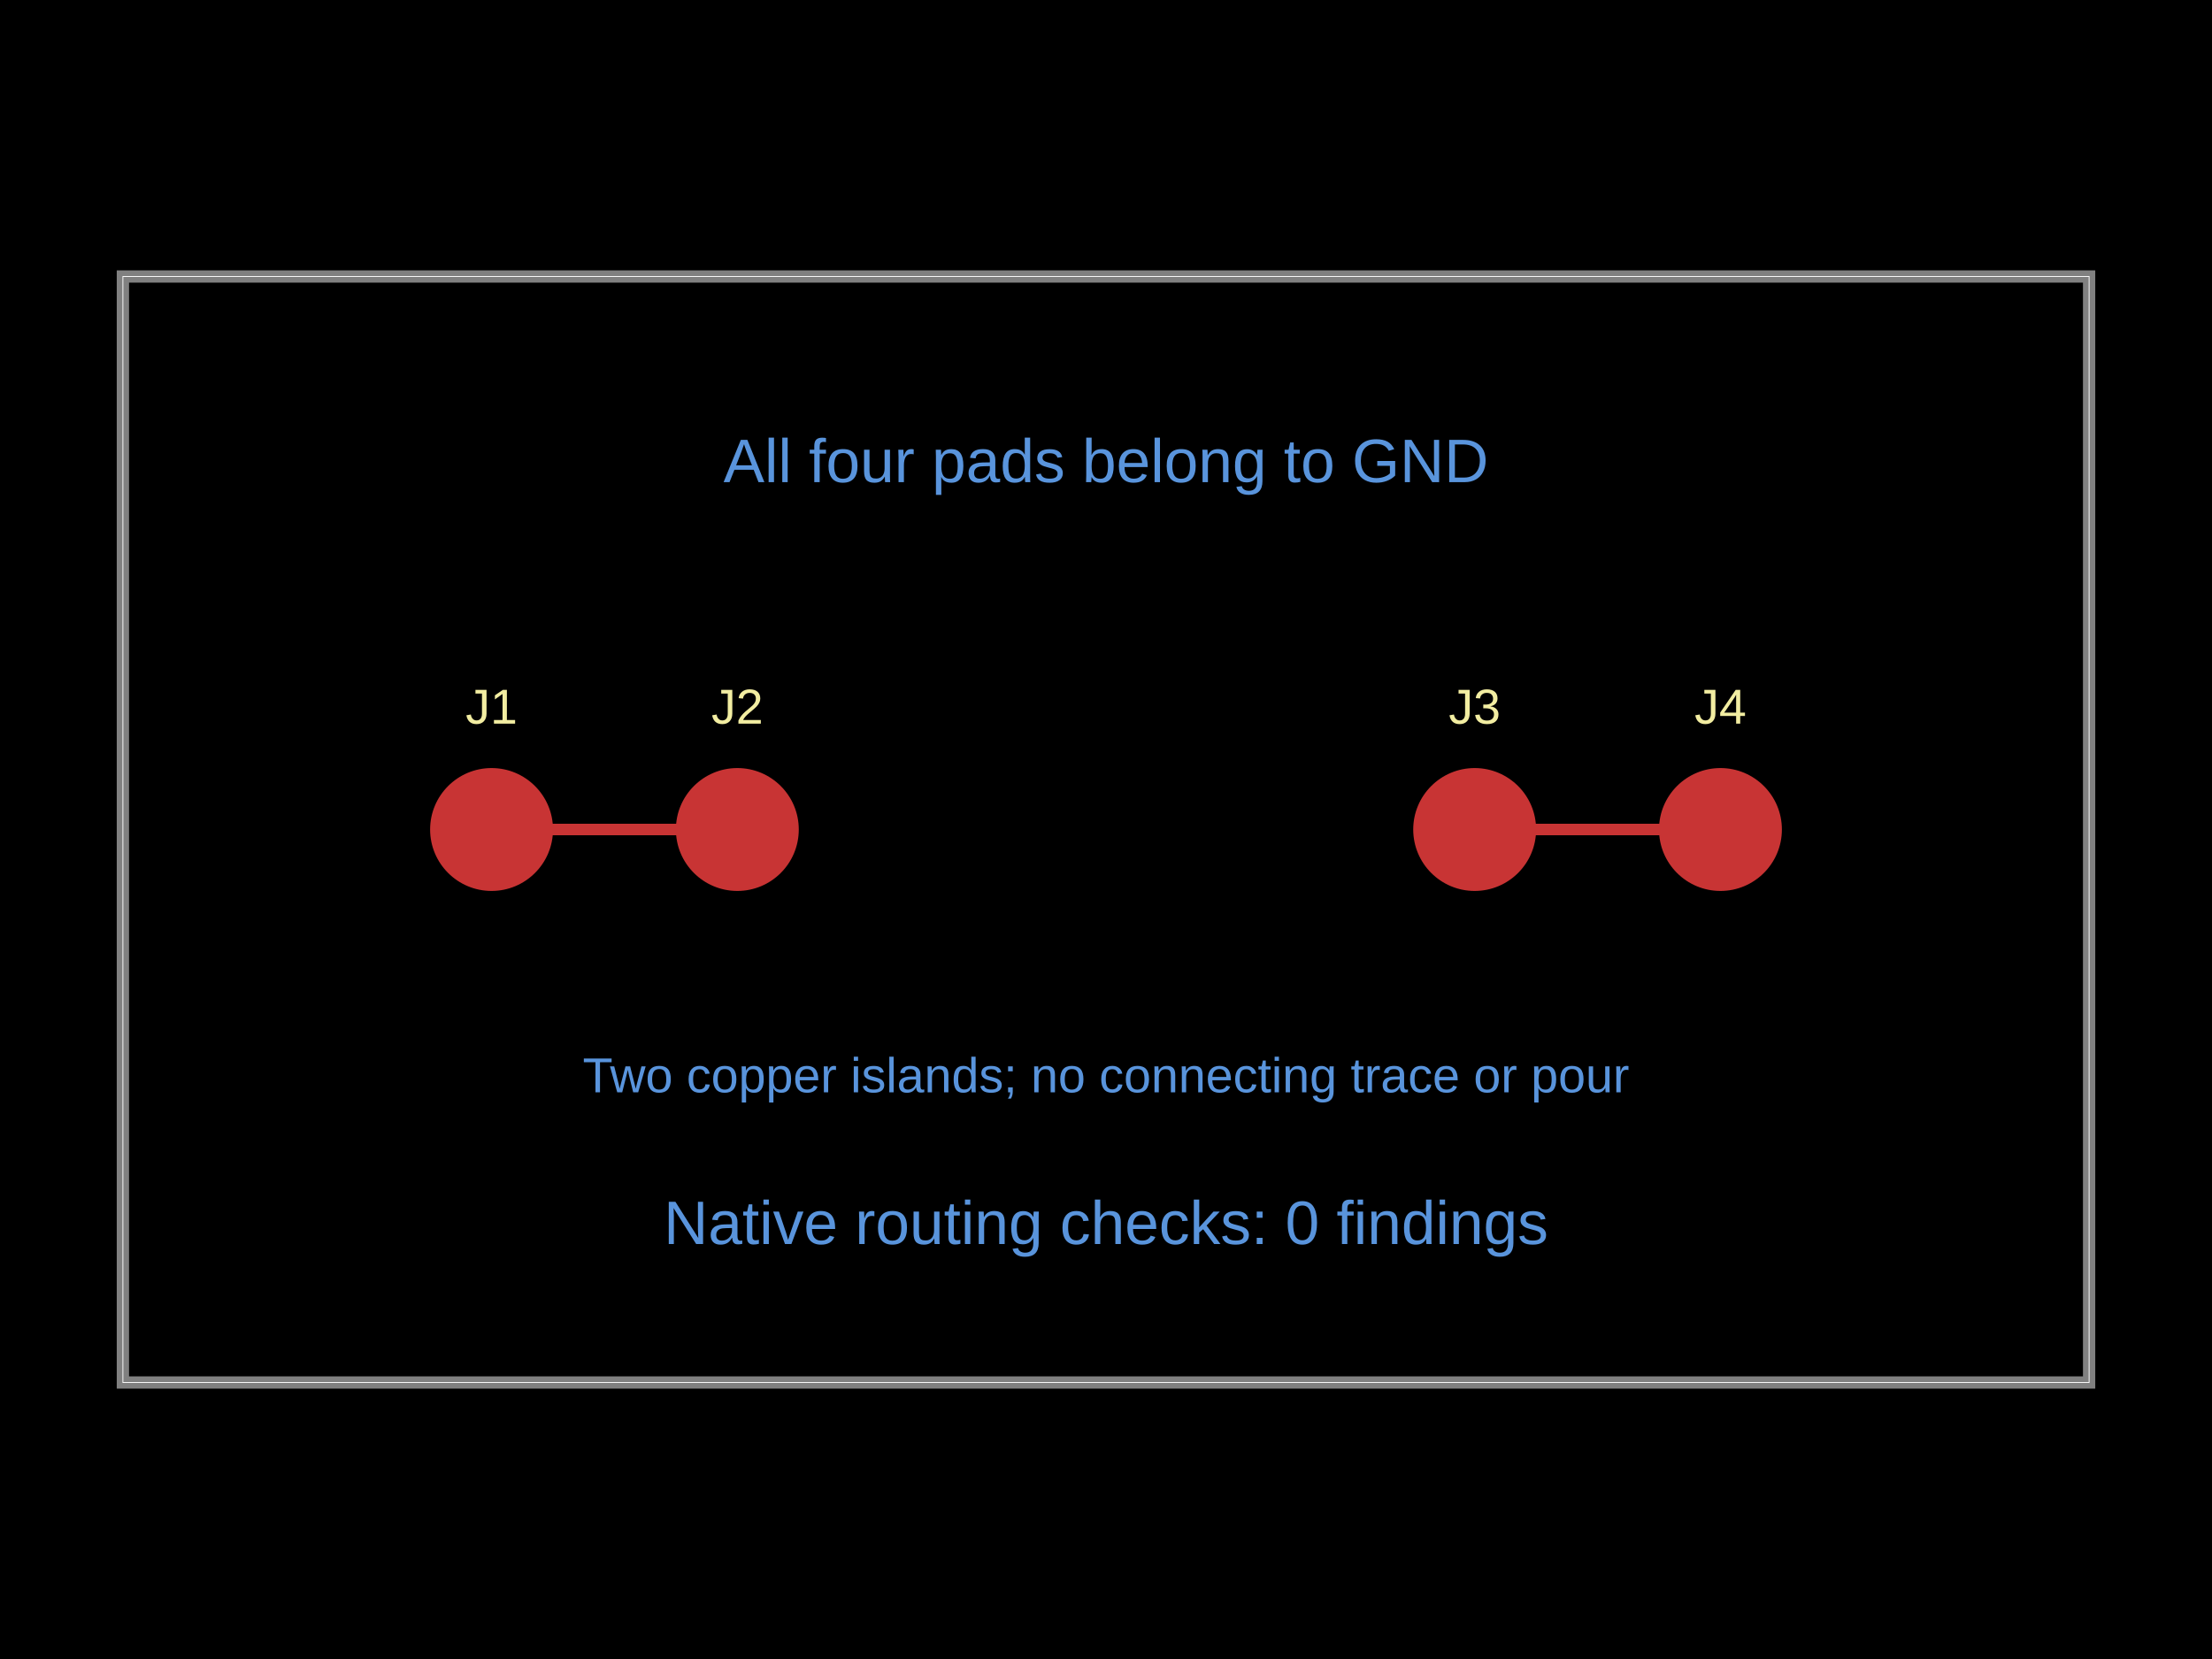
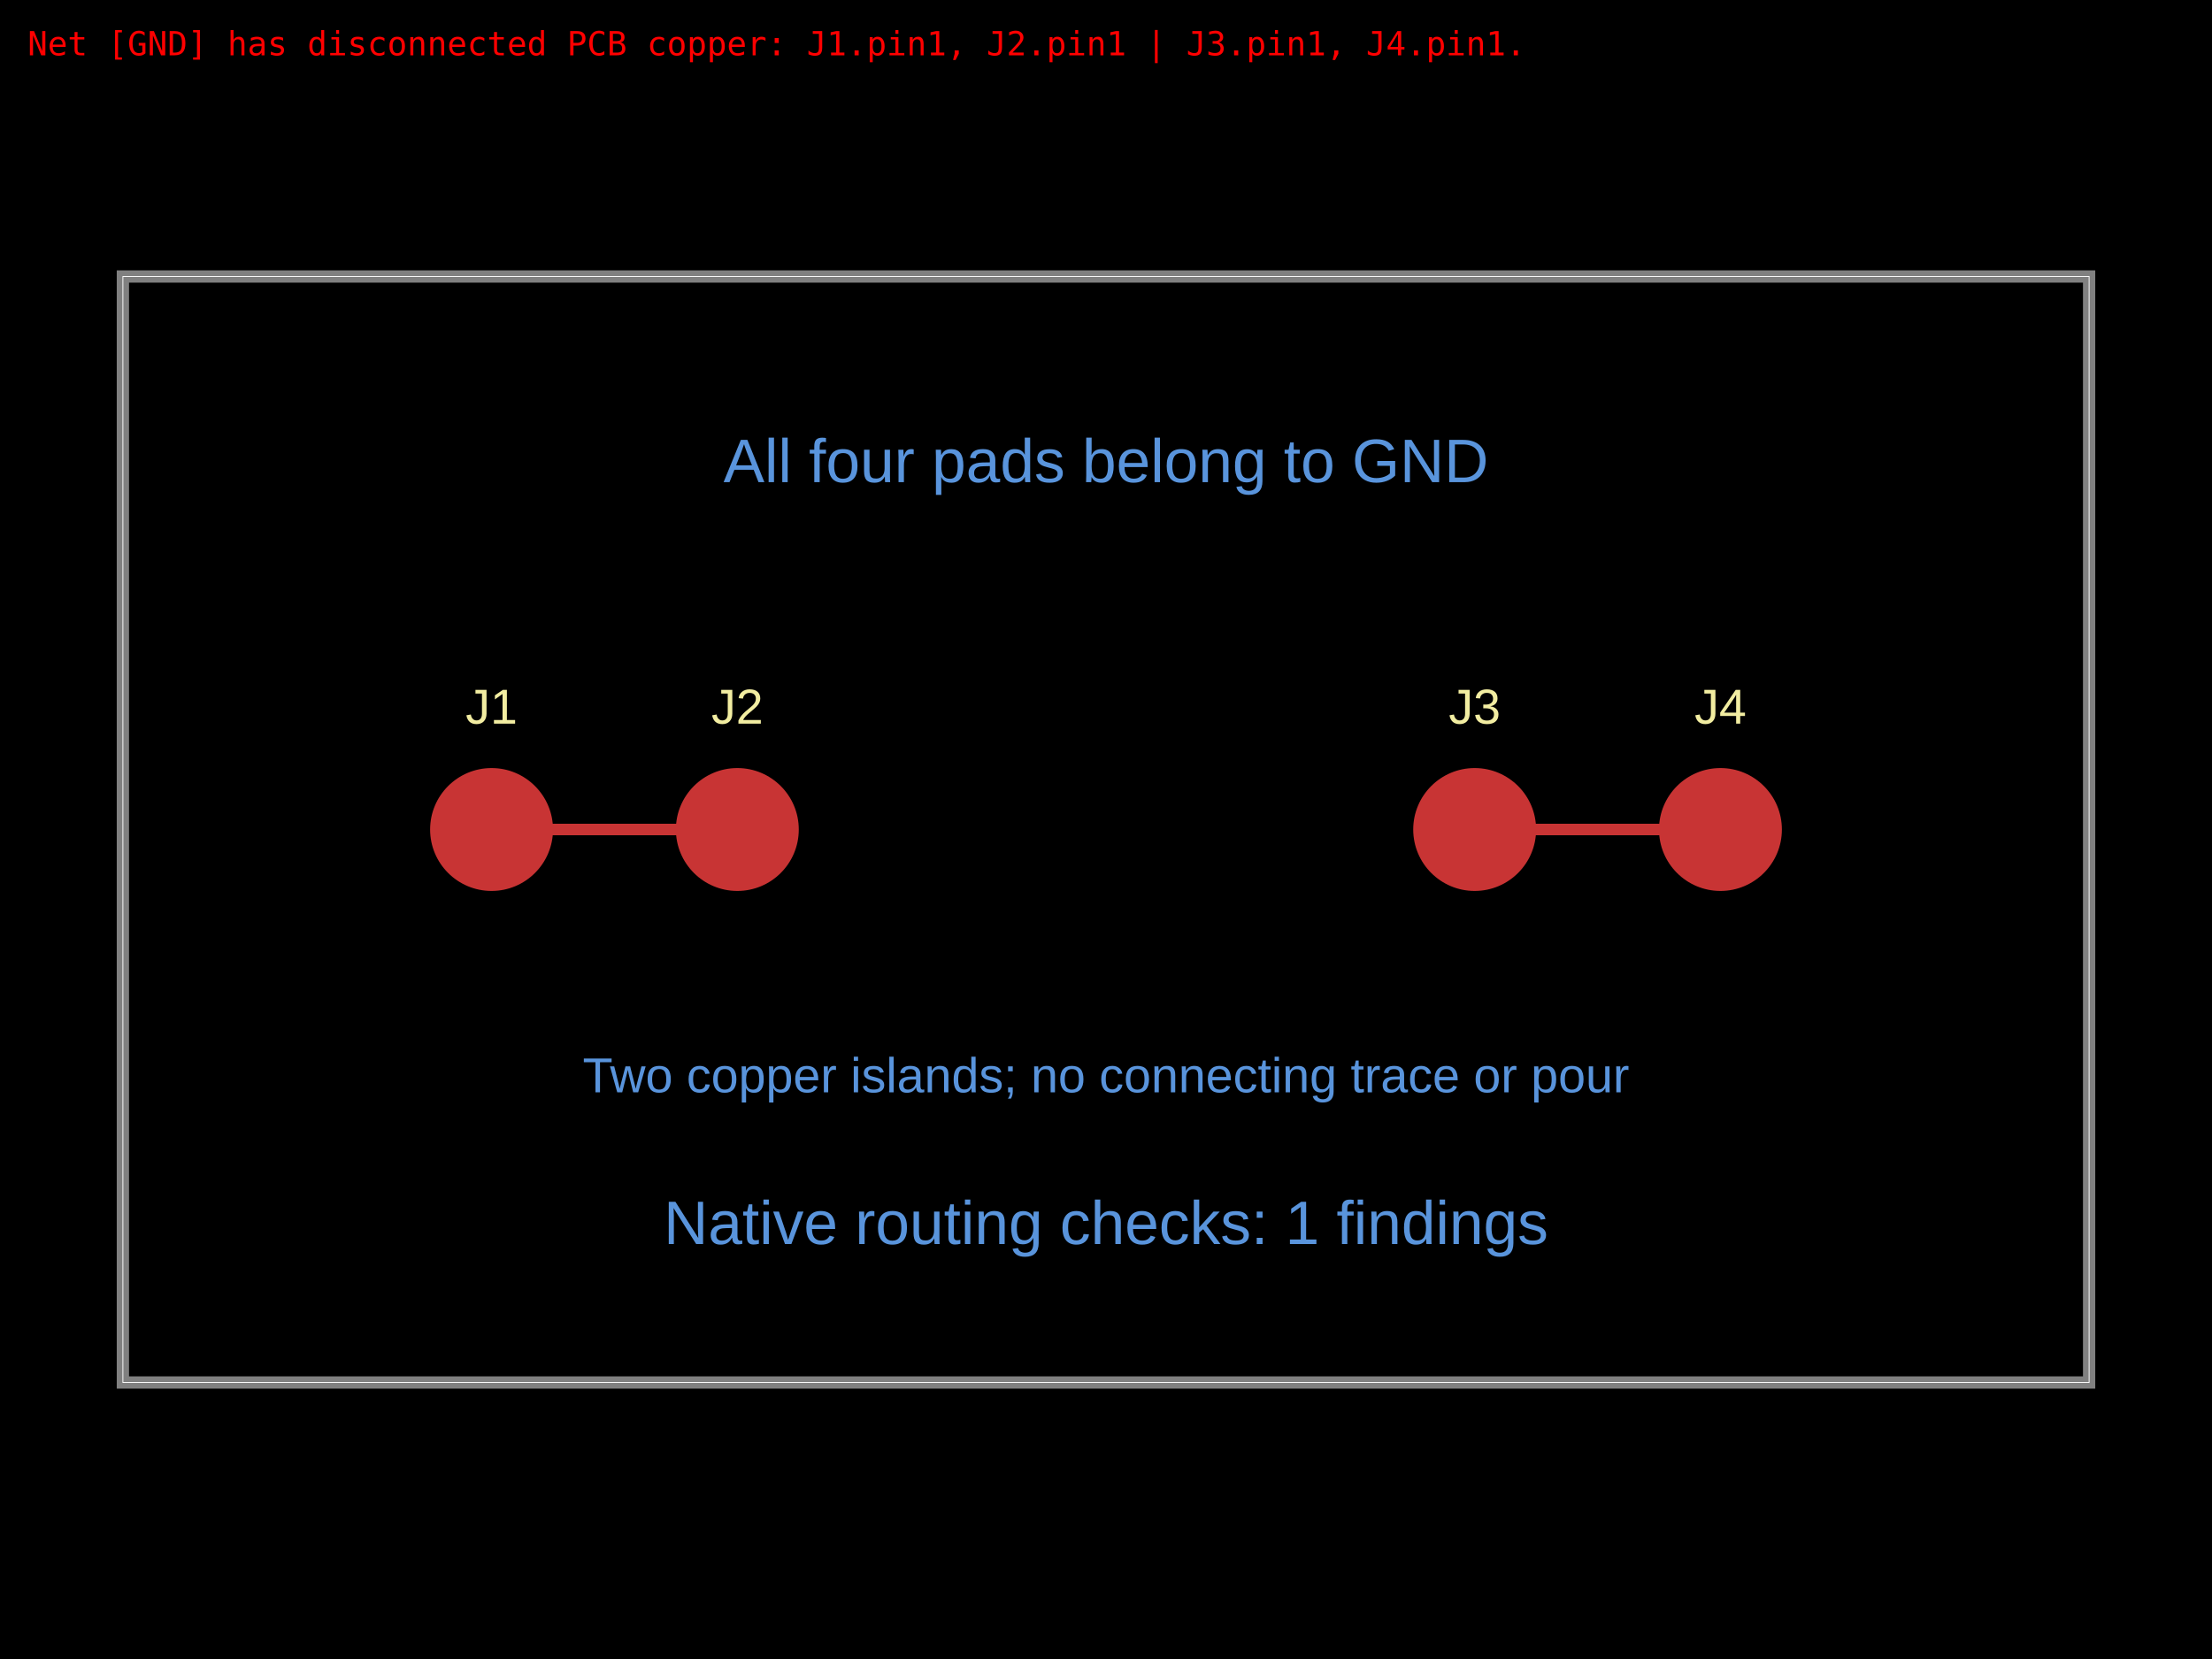
<svg xmlns="http://www.w3.org/2000/svg" width="800" height="600" data-software-used-string="@tscircuit/core@0.0.2142">
  <style />
  <rect class="boundary" x="0" y="0" fill="#000" width="800" height="600" data-type="pcb_background" data-pcb-layer="global" />
  <rect class="pcb-boundary" fill="none" stroke="#fff" stroke-width="0.3" x="44.444" y="100" width="711.111" height="400" data-type="pcb_boundary" data-pcb-layer="global" />
  <path class="pcb-board" d="M 44.444 500 L 755.556 500 L 755.556 100 L 44.444 100 Z" fill="none" stroke="rgba(255, 255, 255, 0.5)" stroke-width="4.444" data-type="pcb_board" data-pcb-layer="board" />
  <circle class="pcb-pad" fill="rgb(200, 52, 52)" cx="177.778" cy="300" r="22.222" data-type="pcb_smtpad" data-pcb-layer="top" data-pad-name="J1.pin1" data-pad-net-name="GND" />
  <circle class="pcb-pad" fill="rgb(200, 52, 52)" cx="266.667" cy="300" r="22.222" data-type="pcb_smtpad" data-pcb-layer="top" data-pad-name="J2.pin1" data-pad-net-name="GND" />
  <circle class="pcb-pad" fill="rgb(200, 52, 52)" cx="533.333" cy="300" r="22.222" data-type="pcb_smtpad" data-pcb-layer="top" data-pad-name="J3.pin1" data-pad-net-name="GND" />
  <circle class="pcb-pad" fill="rgb(200, 52, 52)" cx="622.222" cy="300" r="22.222" data-type="pcb_smtpad" data-pcb-layer="top" data-pad-name="J4.pin1" data-pad-net-name="GND" />
  <path class="pcb-trace" stroke="rgb(200, 52, 52)" fill="none" d="M 177.778 300 L 266.667 300" stroke-width="4.444" stroke-linecap="round" stroke-linejoin="round" shape-rendering="crispEdges" data-type="pcb_trace" data-pcb-layer="top" />
  <path class="pcb-trace" stroke="rgb(200, 52, 52)" fill="none" d="M 533.333 300 L 622.222 300" stroke-width="4.444" stroke-linecap="round" stroke-linejoin="round" shape-rendering="crispEdges" data-type="pcb_trace" data-pcb-layer="top" />
  <text x="0" y="0" dx="0" dy="0" fill="#f2eda1" font-family="Arial, sans-serif" font-size="17.778" text-anchor="middle" dominant-baseline="central" transform="matrix(1,0,0,1,177.7778,255.5556)" class="pcb-silkscreen-text pcb-silkscreen-top" data-pcb-silkscreen-text-id="pcb_silkscreen_text_0" stroke="none" data-type="pcb_silkscreen_text" data-pcb-layer="top">J1</text>
  <text x="0" y="0" dx="0" dy="0" fill="#f2eda1" font-family="Arial, sans-serif" font-size="17.778" text-anchor="middle" dominant-baseline="central" transform="matrix(1,0,0,1,266.6667,255.5556)" class="pcb-silkscreen-text pcb-silkscreen-top" data-pcb-silkscreen-text-id="pcb_silkscreen_text_1" stroke="none" data-type="pcb_silkscreen_text" data-pcb-layer="top">J2</text>
  <text x="0" y="0" dx="0" dy="0" fill="#f2eda1" font-family="Arial, sans-serif" font-size="17.778" text-anchor="middle" dominant-baseline="central" transform="matrix(1,0,0,1,533.3333,255.5556)" class="pcb-silkscreen-text pcb-silkscreen-top" data-pcb-silkscreen-text-id="pcb_silkscreen_text_2" stroke="none" data-type="pcb_silkscreen_text" data-pcb-layer="top">J3</text>
  <text x="0" y="0" dx="0" dy="0" fill="#f2eda1" font-family="Arial, sans-serif" font-size="17.778" text-anchor="middle" dominant-baseline="central" transform="matrix(1,0,0,1,622.2222,255.5556)" class="pcb-silkscreen-text pcb-silkscreen-top" data-pcb-silkscreen-text-id="pcb_silkscreen_text_3" stroke="none" data-type="pcb_silkscreen_text" data-pcb-layer="top">J4</text>
  <text x="400" y="166.667" fill="rgb(89, 148, 220)" font-family="Arial, sans-serif" font-size="22.222" text-anchor="middle" dominant-baseline="central" class="pcb-note-text" data-type="pcb_note_text" data-pcb-note-text-id="pcb_note_text_0" data-pcb-layer="overlay">All four pads belong to GND</text>
  <text x="400" y="388.889" fill="rgb(89, 148, 220)" font-family="Arial, sans-serif" font-size="17.778" text-anchor="middle" dominant-baseline="central" class="pcb-note-text" data-type="pcb_note_text" data-pcb-note-text-id="pcb_note_text_1" data-pcb-layer="overlay">Two copper islands; no connecting trace or pour</text>
-   <text x="400" y="442.222" fill="rgb(89, 148, 220)" font-family="Arial, sans-serif" font-size="22.222" text-anchor="middle" dominant-baseline="central" class="pcb-note-text" data-type="pcb_note_text" data-pcb-note-text-id="check_result" data-pcb-layer="overlay">Native routing checks: 0 findings</text>
+   <text x="400" y="442.222" fill="rgb(89, 148, 220)" font-family="Arial, sans-serif" font-size="22.222" text-anchor="middle" dominant-baseline="central" class="pcb-note-text" data-type="pcb_note_text" data-pcb-note-text-id="check_result" data-pcb-layer="overlay">Native routing checks: 1 findings</text>
+   <text x="10" y="20" fill="red" font-family="monospace" font-size="12px" data-type="pcb_error_text_overlay" data-layer="global">
+     <tspan x="10" dy="0">Net [GND] has disconnected PCB copper: J1.pin1, J2.pin1 | J3.pin1, J4.pin1.</tspan>
+   </text>
</svg>
